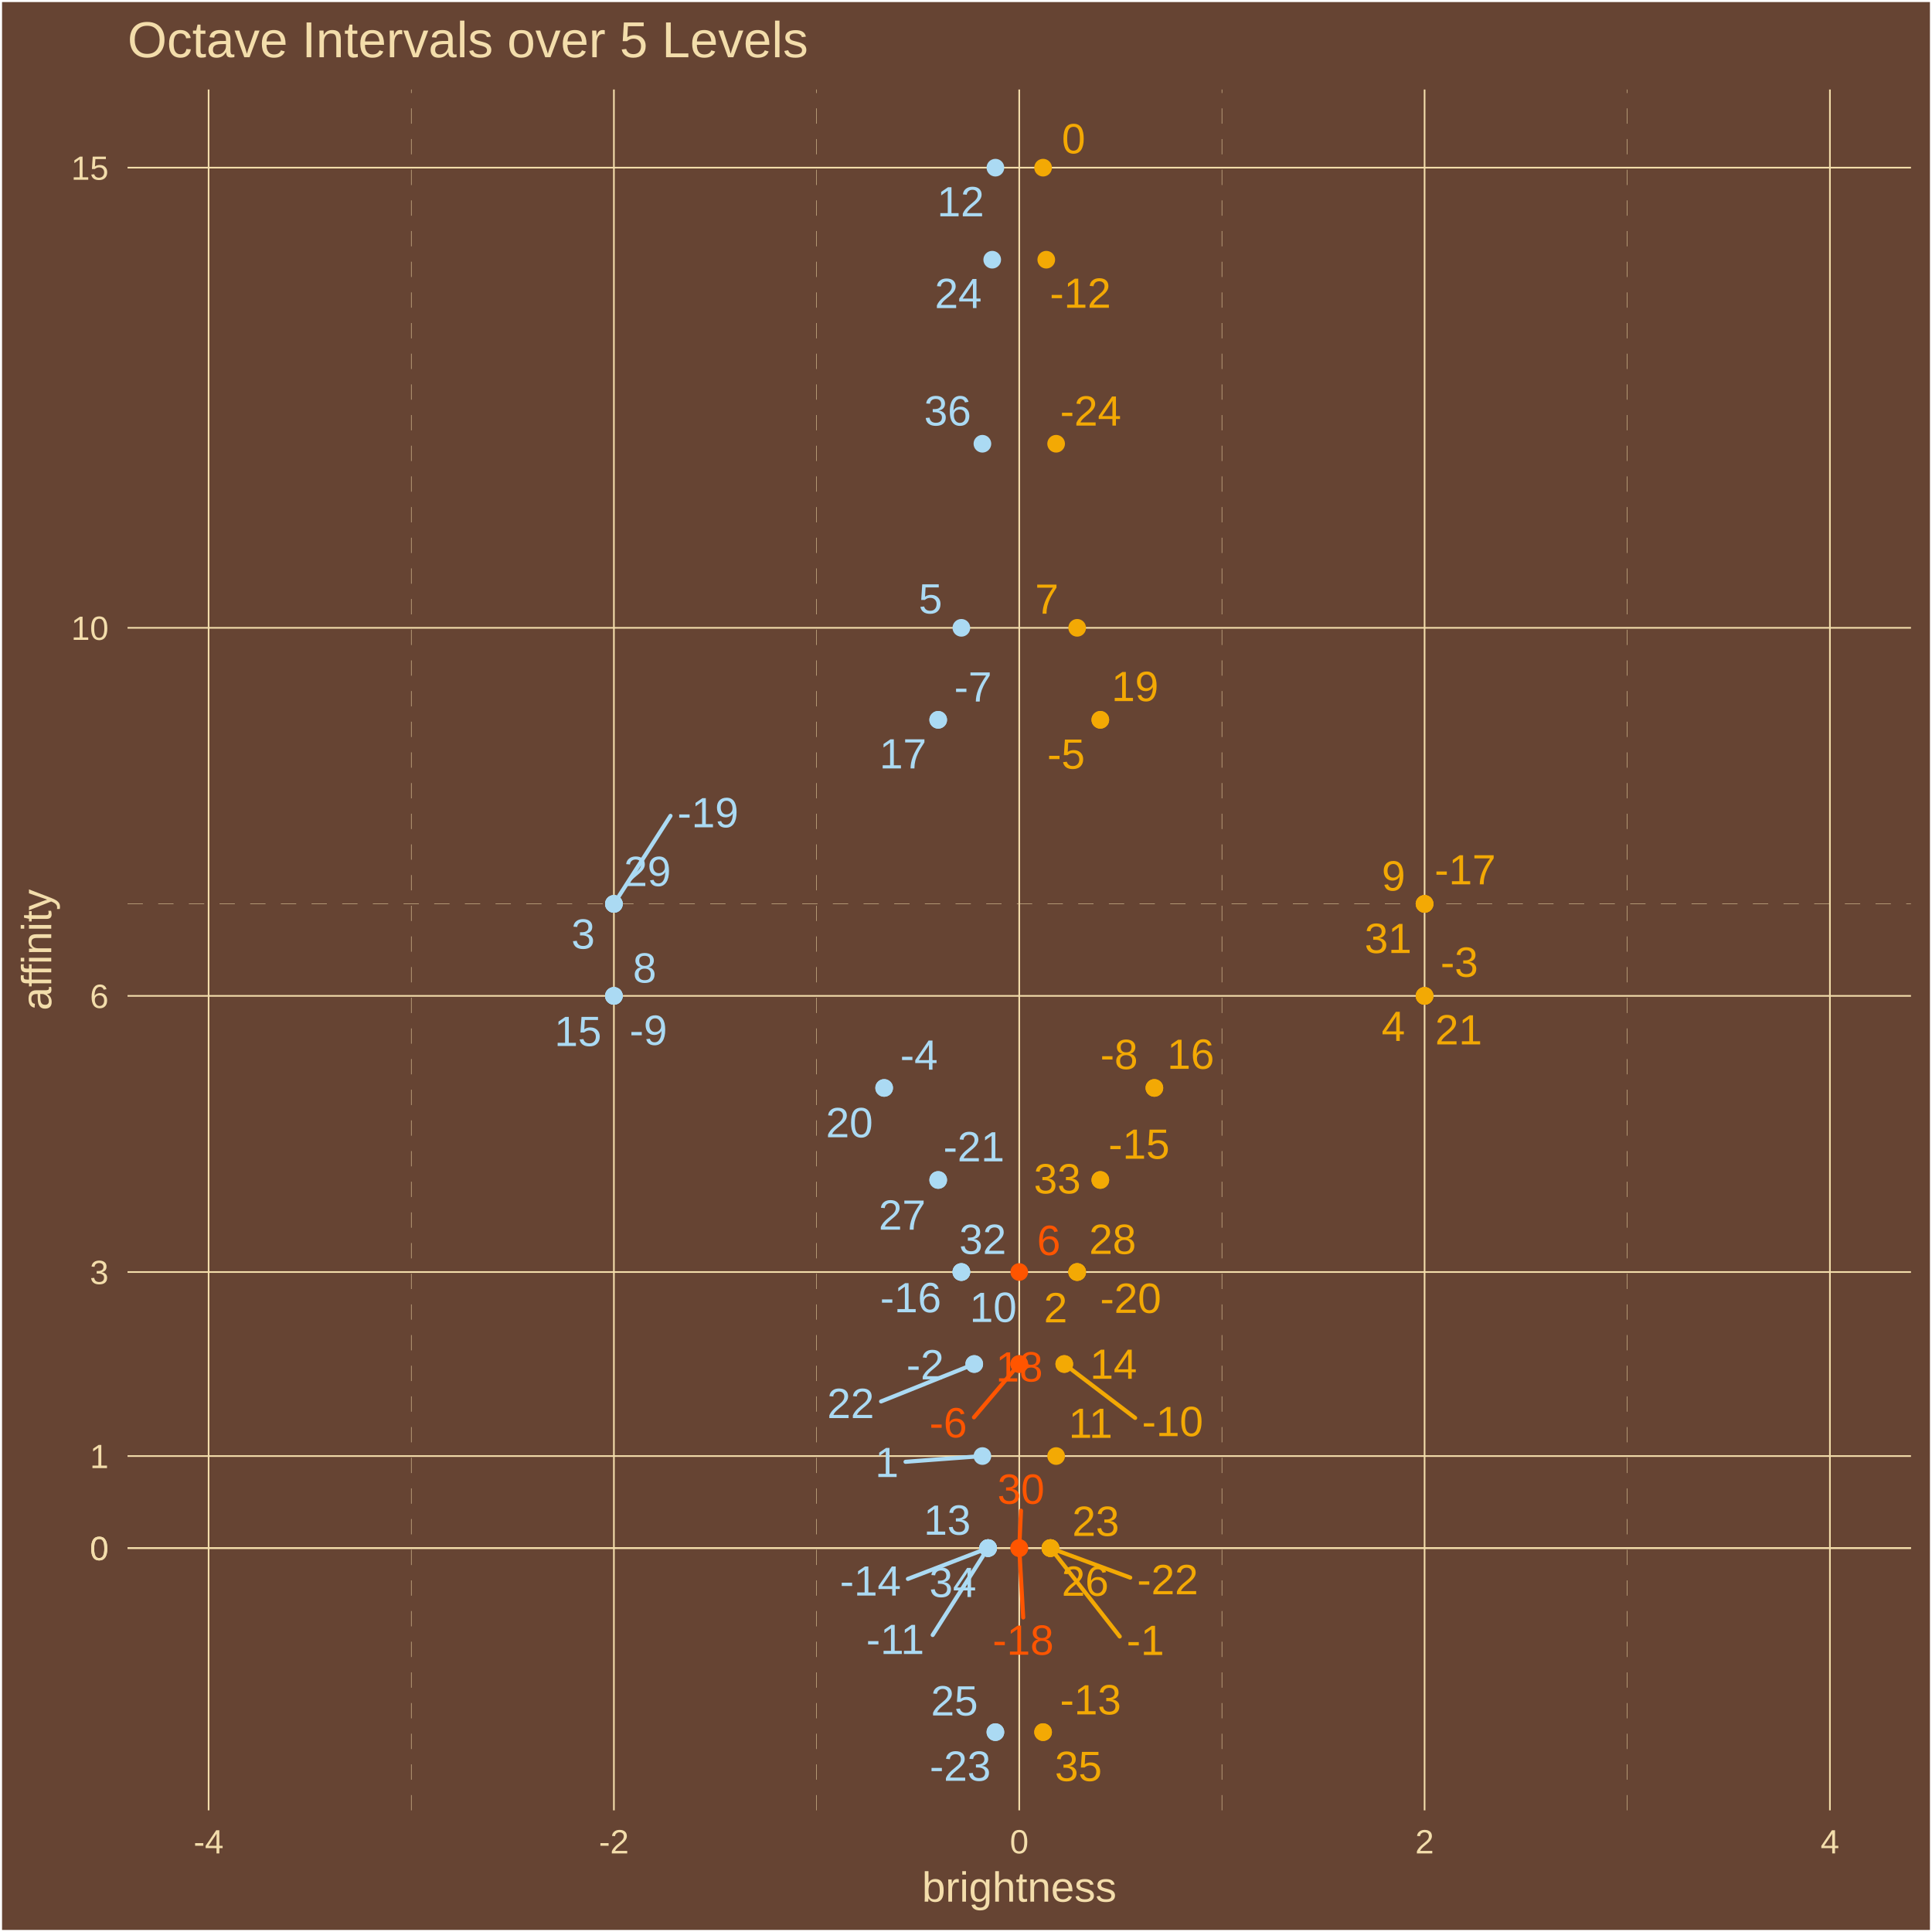
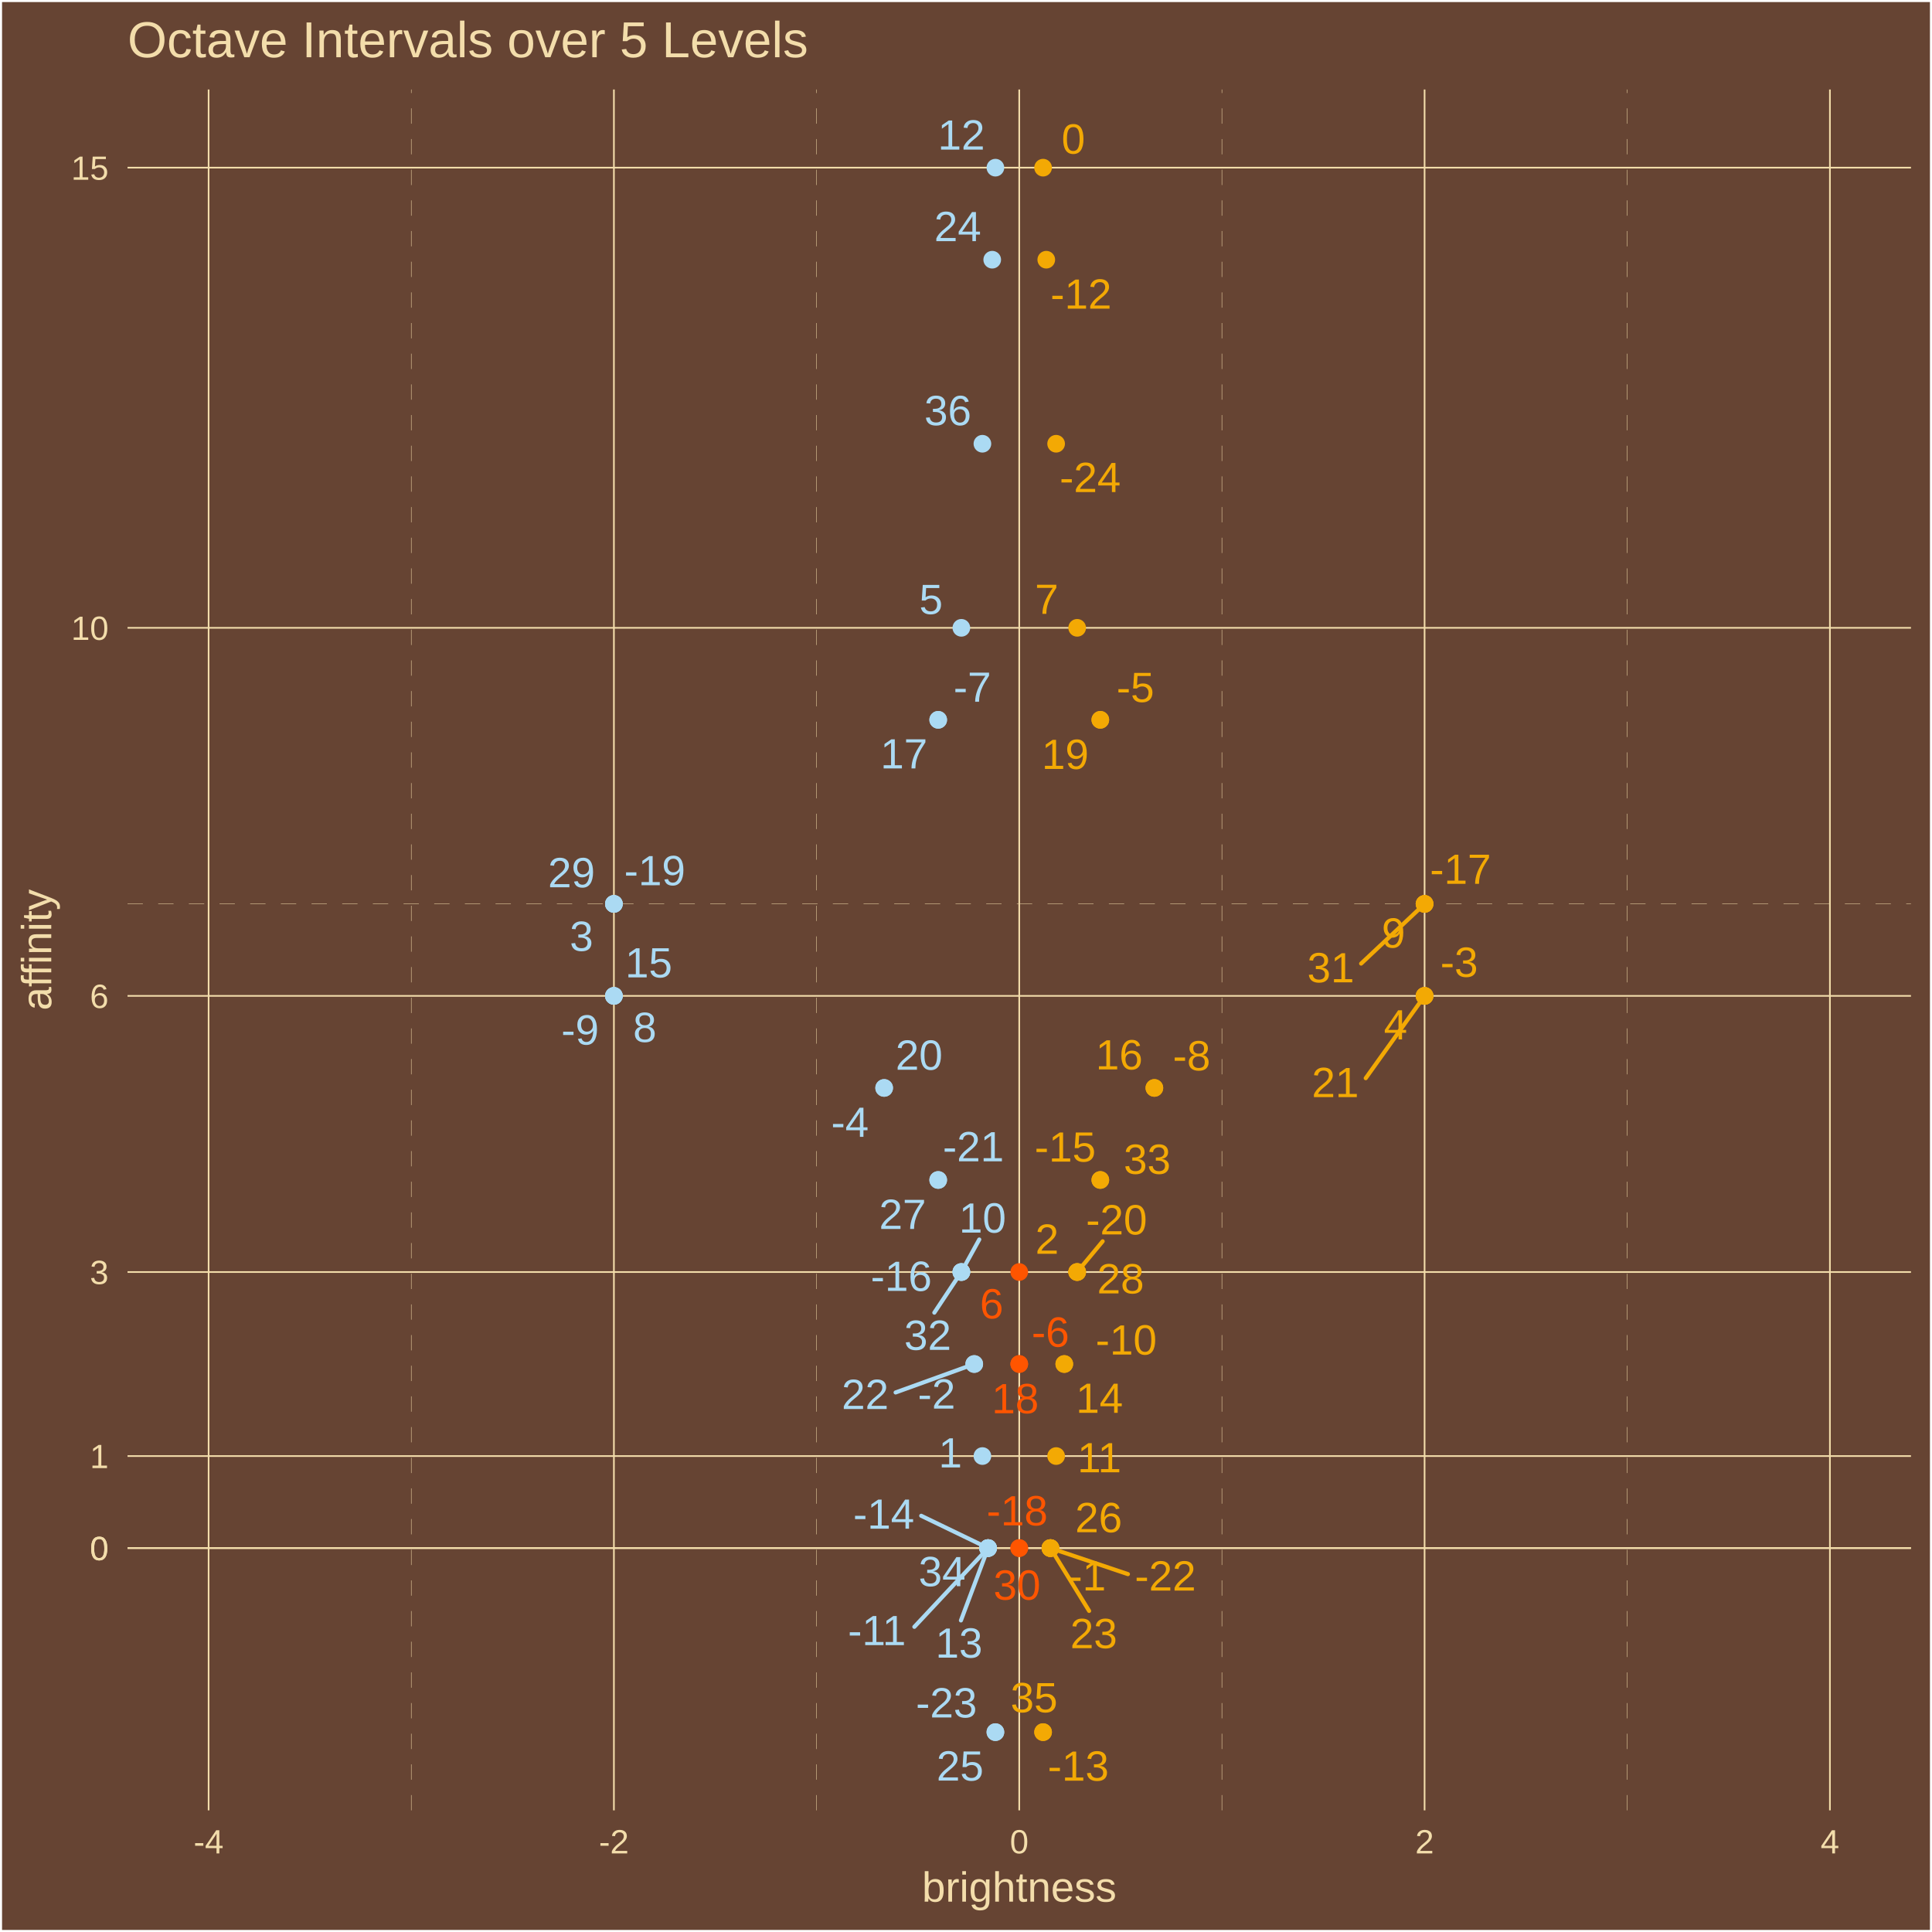
<svg xmlns="http://www.w3.org/2000/svg" class="svglite" width="504.00pt" height="504.00pt" viewBox="0 0 504.00 504.00">
  <defs>
    <style type="text/css">
    .svglite line, .svglite polyline, .svglite polygon, .svglite path, .svglite rect, .svglite circle {
      fill: none;
      stroke: #000000;
      stroke-linecap: round;
      stroke-linejoin: round;
      stroke-miterlimit: 10.00;
    }
    .svglite text {
      white-space: pre;
    }
  </style>
  </defs>
  <rect width="100%" height="100%" style="stroke: none; fill: #664433;" />
  <defs>
    <clipPath id="cpMC4wMHw1MDQuMDB8MC4wMHw1MDQuMDA=">
      <rect x="0.00" y="0.00" width="504.00" height="504.00" />
    </clipPath>
  </defs>
  <g clip-path="url(#cpMC4wMHw1MDQuMDB8MC4wMHw1MDQuMDA=)">
    <rect x="0.00" y="0" width="504.00" height="504.00" style="stroke-width: 1.07; stroke: #FFFFFF; fill: #664433;" />
  </g>
  <defs>
    <clipPath id="cpMzMuMjd8NDk4LjUyfDIzLjM0fDQ3Mi4yNw==">
      <rect x="33.27" y="23.34" width="465.25" height="448.93" />
    </clipPath>
  </defs>
  <g clip-path="url(#cpMzMuMjd8NDk4LjUyfDIzLjM0fDQ3Mi4yNw==)">
    <rect x="33.27" y="23.34" width="465.25" height="448.93" style="stroke-width: 1.07; stroke: none; fill: #664433;" />
    <polyline points="33.27,235.80 498.52,235.80 " style="stroke-width: 0.11; stroke: #F3DDAB; stroke-dasharray: 4.00,4.00; stroke-linecap: butt;" />
    <polyline points="107.29,472.27 107.29,23.34 " style="stroke-width: 0.11; stroke: #F3DDAB; stroke-dasharray: 4.00,4.00; stroke-linecap: butt;" />
    <polyline points="213.02,472.27 213.02,23.34 " style="stroke-width: 0.11; stroke: #F3DDAB; stroke-dasharray: 4.00,4.00; stroke-linecap: butt;" />
    <polyline points="318.76,472.27 318.76,23.34 " style="stroke-width: 0.11; stroke: #F3DDAB; stroke-dasharray: 4.00,4.00; stroke-linecap: butt;" />
    <polyline points="424.50,472.27 424.50,23.34 " style="stroke-width: 0.11; stroke: #F3DDAB; stroke-dasharray: 4.00,4.00; stroke-linecap: butt;" />
    <polyline points="33.27,403.85 498.52,403.85 " style="stroke-width: 0.43; stroke: #F3DDAB; stroke-linecap: butt;" />
    <polyline points="33.27,403.85 498.52,403.85 " style="stroke-width: 0.43; stroke: #F3DDAB; stroke-linecap: butt;" />
    <polyline points="33.27,379.84 498.52,379.84 " style="stroke-width: 0.43; stroke: #F3DDAB; stroke-linecap: butt;" />
    <polyline points="33.27,331.83 498.52,331.83 " style="stroke-width: 0.43; stroke: #F3DDAB; stroke-linecap: butt;" />
    <polyline points="33.27,259.80 498.52,259.80 " style="stroke-width: 0.43; stroke: #F3DDAB; stroke-linecap: butt;" />
    <polyline points="33.27,163.78 498.52,163.78 " style="stroke-width: 0.43; stroke: #F3DDAB; stroke-linecap: butt;" />
    <polyline points="33.27,43.74 498.52,43.74 " style="stroke-width: 0.43; stroke: #F3DDAB; stroke-linecap: butt;" />
    <polyline points="54.42,472.27 54.42,23.34 " style="stroke-width: 0.43; stroke: #F3DDAB; stroke-linecap: butt;" />
    <polyline points="160.15,472.27 160.15,23.34 " style="stroke-width: 0.43; stroke: #F3DDAB; stroke-linecap: butt;" />
    <polyline points="265.89,472.27 265.89,23.34 " style="stroke-width: 0.43; stroke: #F3DDAB; stroke-linecap: butt;" />
    <polyline points="371.63,472.27 371.63,23.34 " style="stroke-width: 0.43; stroke: #F3DDAB; stroke-linecap: butt;" />
    <polyline points="477.37,472.27 477.37,23.34 " style="stroke-width: 0.43; stroke: #F3DDAB; stroke-linecap: butt;" />
    <circle cx="275.51" cy="115.76" r="1.95" style="stroke-width: 0.71; stroke: #F3A904; fill: #F3A904;" />
    <circle cx="259.67" cy="451.86" r="1.95" style="stroke-width: 0.71; stroke: #ABDAF3; fill: #ABDAF3;" />
    <circle cx="274.03" cy="403.85" r="1.95" style="stroke-width: 0.71; stroke: #F3A904; fill: #F3A904;" />
    <circle cx="244.75" cy="307.82" r="1.95" style="stroke-width: 0.71; stroke: #ABDAF3; fill: #ABDAF3;" />
    <circle cx="281.00" cy="331.83" r="1.95" style="stroke-width: 0.71; stroke: #F3A904; fill: #F3A904;" />
    <circle cx="160.15" cy="235.80" r="1.95" style="stroke-width: 0.71; stroke: #ABDAF3; fill: #ABDAF3;" />
    <circle cx="265.89" cy="403.85" r="1.95" style="stroke-width: 0.71; stroke: #FF5500; fill: #FF5500;" />
    <circle cx="371.63" cy="235.80" r="1.95" style="stroke-width: 0.71; stroke: #F3A904; fill: #F3A904;" />
    <circle cx="250.79" cy="331.83" r="1.95" style="stroke-width: 0.71; stroke: #ABDAF3; fill: #ABDAF3;" />
    <circle cx="287.04" cy="307.82" r="1.95" style="stroke-width: 0.71; stroke: #F3A904; fill: #F3A904;" />
    <circle cx="257.76" cy="403.85" r="1.95" style="stroke-width: 0.71; stroke: #ABDAF3; fill: #ABDAF3;" />
    <circle cx="272.11" cy="451.86" r="1.95" style="stroke-width: 0.71; stroke: #F3A904; fill: #F3A904;" />
    <circle cx="272.94" cy="67.75" r="1.95" style="stroke-width: 0.71; stroke: #F3A904; fill: #F3A904;" />
    <circle cx="257.76" cy="403.85" r="1.95" style="stroke-width: 0.71; stroke: #ABDAF3; fill: #ABDAF3;" />
    <circle cx="277.64" cy="355.83" r="1.95" style="stroke-width: 0.71; stroke: #F3A904; fill: #F3A904;" />
    <circle cx="160.15" cy="259.80" r="1.95" style="stroke-width: 0.71; stroke: #ABDAF3; fill: #ABDAF3;" />
    <circle cx="301.14" cy="283.81" r="1.95" style="stroke-width: 0.71; stroke: #F3A904; fill: #F3A904;" />
    <circle cx="244.75" cy="187.78" r="1.95" style="stroke-width: 0.71; stroke: #ABDAF3; fill: #ABDAF3;" />
    <circle cx="265.89" cy="355.83" r="1.95" style="stroke-width: 0.71; stroke: #FF5500; fill: #FF5500;" />
    <circle cx="287.04" cy="187.78" r="1.95" style="stroke-width: 0.71; stroke: #F3A904; fill: #F3A904;" />
    <circle cx="230.65" cy="283.81" r="1.95" style="stroke-width: 0.71; stroke: #ABDAF3; fill: #ABDAF3;" />
    <circle cx="371.63" cy="259.80" r="1.95" style="stroke-width: 0.71; stroke: #F3A904; fill: #F3A904;" />
    <circle cx="254.15" cy="355.83" r="1.95" style="stroke-width: 0.71; stroke: #ABDAF3; fill: #ABDAF3;" />
    <circle cx="274.03" cy="403.85" r="1.95" style="stroke-width: 0.71; stroke: #F3A904; fill: #F3A904;" />
    <circle cx="272.11" cy="43.74" r="1.95" style="stroke-width: 0.71; stroke: #F3A904; fill: #F3A904;" />
    <circle cx="256.28" cy="379.84" r="1.95" style="stroke-width: 0.71; stroke: #ABDAF3; fill: #ABDAF3;" />
    <circle cx="281.00" cy="331.83" r="1.95" style="stroke-width: 0.71; stroke: #F3A904; fill: #F3A904;" />
    <circle cx="160.15" cy="235.80" r="1.95" style="stroke-width: 0.71; stroke: #ABDAF3; fill: #ABDAF3;" />
    <circle cx="371.63" cy="259.80" r="1.95" style="stroke-width: 0.71; stroke: #F3A904; fill: #F3A904;" />
    <circle cx="250.79" cy="163.78" r="1.95" style="stroke-width: 0.71; stroke: #ABDAF3; fill: #ABDAF3;" />
    <circle cx="265.89" cy="331.83" r="1.95" style="stroke-width: 0.71; stroke: #FF5500; fill: #FF5500;" />
    <circle cx="281.00" cy="163.78" r="1.95" style="stroke-width: 0.71; stroke: #F3A904; fill: #F3A904;" />
    <circle cx="160.15" cy="259.80" r="1.95" style="stroke-width: 0.71; stroke: #ABDAF3; fill: #ABDAF3;" />
    <circle cx="371.63" cy="235.80" r="1.95" style="stroke-width: 0.71; stroke: #F3A904; fill: #F3A904;" />
    <circle cx="250.79" cy="331.83" r="1.95" style="stroke-width: 0.71; stroke: #ABDAF3; fill: #ABDAF3;" />
    <circle cx="275.51" cy="379.84" r="1.95" style="stroke-width: 0.71; stroke: #F3A904; fill: #F3A904;" />
    <circle cx="259.67" cy="43.74" r="1.95" style="stroke-width: 0.71; stroke: #ABDAF3; fill: #ABDAF3;" />
    <circle cx="257.76" cy="403.85" r="1.95" style="stroke-width: 0.71; stroke: #ABDAF3; fill: #ABDAF3;" />
    <circle cx="277.64" cy="355.83" r="1.95" style="stroke-width: 0.71; stroke: #F3A904; fill: #F3A904;" />
    <circle cx="160.15" cy="259.80" r="1.95" style="stroke-width: 0.71; stroke: #ABDAF3; fill: #ABDAF3;" />
    <circle cx="301.14" cy="283.81" r="1.95" style="stroke-width: 0.71; stroke: #F3A904; fill: #F3A904;" />
    <circle cx="244.75" cy="187.78" r="1.95" style="stroke-width: 0.71; stroke: #ABDAF3; fill: #ABDAF3;" />
    <circle cx="265.89" cy="355.83" r="1.95" style="stroke-width: 0.71; stroke: #FF5500; fill: #FF5500;" />
    <circle cx="287.04" cy="187.78" r="1.95" style="stroke-width: 0.71; stroke: #F3A904; fill: #F3A904;" />
    <circle cx="230.65" cy="283.81" r="1.95" style="stroke-width: 0.71; stroke: #ABDAF3; fill: #ABDAF3;" />
    <circle cx="371.63" cy="259.80" r="1.95" style="stroke-width: 0.71; stroke: #F3A904; fill: #F3A904;" />
    <circle cx="254.15" cy="355.83" r="1.95" style="stroke-width: 0.71; stroke: #ABDAF3; fill: #ABDAF3;" />
    <circle cx="274.03" cy="403.85" r="1.95" style="stroke-width: 0.71; stroke: #F3A904; fill: #F3A904;" />
    <circle cx="258.84" cy="67.75" r="1.95" style="stroke-width: 0.71; stroke: #ABDAF3; fill: #ABDAF3;" />
    <circle cx="259.67" cy="451.86" r="1.95" style="stroke-width: 0.71; stroke: #ABDAF3; fill: #ABDAF3;" />
    <circle cx="274.03" cy="403.85" r="1.95" style="stroke-width: 0.71; stroke: #F3A904; fill: #F3A904;" />
    <circle cx="244.75" cy="307.82" r="1.95" style="stroke-width: 0.71; stroke: #ABDAF3; fill: #ABDAF3;" />
    <circle cx="281.00" cy="331.83" r="1.95" style="stroke-width: 0.71; stroke: #F3A904; fill: #F3A904;" />
    <circle cx="160.15" cy="235.80" r="1.95" style="stroke-width: 0.71; stroke: #ABDAF3; fill: #ABDAF3;" />
    <circle cx="265.89" cy="403.85" r="1.95" style="stroke-width: 0.71; stroke: #FF5500; fill: #FF5500;" />
    <circle cx="371.63" cy="235.80" r="1.95" style="stroke-width: 0.71; stroke: #F3A904; fill: #F3A904;" />
    <circle cx="250.79" cy="331.83" r="1.95" style="stroke-width: 0.71; stroke: #ABDAF3; fill: #ABDAF3;" />
    <circle cx="287.04" cy="307.82" r="1.95" style="stroke-width: 0.71; stroke: #F3A904; fill: #F3A904;" />
    <circle cx="257.76" cy="403.85" r="1.95" style="stroke-width: 0.71; stroke: #ABDAF3; fill: #ABDAF3;" />
    <circle cx="272.11" cy="451.86" r="1.95" style="stroke-width: 0.71; stroke: #F3A904; fill: #F3A904;" />
    <circle cx="256.28" cy="115.76" r="1.95" style="stroke-width: 0.71; stroke: #ABDAF3; fill: #ABDAF3;" />
-     <line x1="294.84" y1="411.55" x2="275.09" y2="404.24" style="stroke-width: 1.07; stroke: #F3A904;" />
-     <line x1="174.91" y1="212.83" x2="160.76" y2="234.86" style="stroke-width: 1.07; stroke: #ABDAF3;" />
-     <line x1="266.92" y1="421.95" x2="265.96" y2="404.95" style="stroke-width: 1.07; stroke: #FF5500;" />
-     <line x1="236.85" y1="411.89" x2="256.70" y2="404.25" style="stroke-width: 1.07; stroke: #ABDAF3;" />
-     <line x1="243.31" y1="426.52" x2="257.16" y2="404.78" style="stroke-width: 1.07; stroke: #ABDAF3;" />
-     <line x1="296.12" y1="369.89" x2="278.54" y2="356.51" style="stroke-width: 1.07; stroke: #F3A904;" />
-     <line x1="254.08" y1="369.74" x2="265.17" y2="356.68" style="stroke-width: 1.07; stroke: #FF5500;" />
-     <line x1="292.10" y1="426.91" x2="274.72" y2="404.72" style="stroke-width: 1.07; stroke: #F3A904;" />
-     <line x1="236.23" y1="381.34" x2="255.14" y2="379.92" style="stroke-width: 1.07; stroke: #ABDAF3;" />
-     <line x1="229.85" y1="365.59" x2="253.09" y2="356.26" style="stroke-width: 1.07; stroke: #ABDAF3;" />
-     <line x1="266.34" y1="394.09" x2="265.94" y2="402.75" style="stroke-width: 1.07; stroke: #FF5500;" />
-     <text x="284.53" y="111.02" text-anchor="middle" style="font-size: 11.04px;fill: #F3A904; font-family: &quot;Arial&quot;;" textLength="15.94px" lengthAdjust="spacingAndGlyphs">-24</text>
-     <text x="250.50" y="464.55" text-anchor="middle" style="font-size: 11.04px;fill: #ABDAF3; font-family: &quot;Arial&quot;;" textLength="15.94px" lengthAdjust="spacingAndGlyphs">-23</text>
-     <text x="304.61" y="415.89" text-anchor="middle" style="font-size: 11.04px;fill: #F3A904; font-family: &quot;Arial&quot;;" textLength="15.94px" lengthAdjust="spacingAndGlyphs">-22</text>
-     <text x="254.06" y="302.96" text-anchor="middle" style="font-size: 11.04px;fill: #ABDAF3; font-family: &quot;Arial&quot;;" textLength="15.94px" lengthAdjust="spacingAndGlyphs">-21</text>
-     <text x="294.96" y="342.49" text-anchor="middle" style="font-size: 11.04px;fill: #F3A904; font-family: &quot;Arial&quot;;" textLength="15.94px" lengthAdjust="spacingAndGlyphs">-20</text>
-     <text x="184.68" y="215.81" text-anchor="middle" style="font-size: 11.04px;fill: #ABDAF3; font-family: &quot;Arial&quot;;" textLength="15.94px" lengthAdjust="spacingAndGlyphs">-19</text>
-     <text x="266.92" y="431.67" text-anchor="middle" style="font-size: 11.04px;fill: #FF5500; font-family: &quot;Arial&quot;;" textLength="15.94px" lengthAdjust="spacingAndGlyphs">-18</text>
-     <text x="382.22" y="230.70" text-anchor="middle" style="font-size: 11.04px;fill: #F3A904; font-family: &quot;Arial&quot;;" textLength="15.94px" lengthAdjust="spacingAndGlyphs">-17</text>
-     <text x="237.57" y="342.33" text-anchor="middle" style="font-size: 11.04px;fill: #ABDAF3; font-family: &quot;Arial&quot;;" textLength="15.94px" lengthAdjust="spacingAndGlyphs">-16</text>
-     <text x="297.14" y="302.28" text-anchor="middle" style="font-size: 11.04px;fill: #F3A904; font-family: &quot;Arial&quot;;" textLength="15.94px" lengthAdjust="spacingAndGlyphs">-15</text>
-     <text x="227.08" y="416.24" text-anchor="middle" style="font-size: 11.04px;fill: #ABDAF3; font-family: &quot;Arial&quot;;" textLength="15.94px" lengthAdjust="spacingAndGlyphs">-14</text>
-     <text x="284.50" y="447.23" text-anchor="middle" style="font-size: 11.04px;fill: #F3A904; font-family: &quot;Arial&quot;;" textLength="15.94px" lengthAdjust="spacingAndGlyphs">-13</text>
-     <text x="281.84" y="80.30" text-anchor="middle" style="font-size: 11.04px;fill: #F3A904; font-family: &quot;Arial&quot;;" textLength="15.94px" lengthAdjust="spacingAndGlyphs">-12</text>
-     <text x="233.54" y="431.48" text-anchor="middle" style="font-size: 11.04px;fill: #ABDAF3; font-family: &quot;Arial&quot;;" textLength="15.94px" lengthAdjust="spacingAndGlyphs">-11</text>
-     <text x="305.89" y="374.64" text-anchor="middle" style="font-size: 11.04px;fill: #F3A904; font-family: &quot;Arial&quot;;" textLength="15.94px" lengthAdjust="spacingAndGlyphs">-10</text>
-     <text x="169.14" y="272.58" text-anchor="middle" style="font-size: 11.04px;fill: #ABDAF3; font-family: &quot;Arial&quot;;" textLength="9.81px" lengthAdjust="spacingAndGlyphs">-9</text>
-     <text x="291.94" y="278.89" text-anchor="middle" style="font-size: 11.04px;fill: #F3A904; font-family: &quot;Arial&quot;;" textLength="9.81px" lengthAdjust="spacingAndGlyphs">-8</text>
-     <text x="253.83" y="183.01" text-anchor="middle" style="font-size: 11.04px;fill: #ABDAF3; font-family: &quot;Arial&quot;;" textLength="9.81px" lengthAdjust="spacingAndGlyphs">-7</text>
-     <text x="247.37" y="374.97" text-anchor="middle" style="font-size: 11.04px;fill: #FF5500; font-family: &quot;Arial&quot;;" textLength="9.81px" lengthAdjust="spacingAndGlyphs">-6</text>
-     <text x="278.11" y="200.52" text-anchor="middle" style="font-size: 11.04px;fill: #F3A904; font-family: &quot;Arial&quot;;" textLength="9.81px" lengthAdjust="spacingAndGlyphs">-5</text>
-     <text x="239.74" y="279.04" text-anchor="middle" style="font-size: 11.04px;fill: #ABDAF3; font-family: &quot;Arial&quot;;" textLength="9.81px" lengthAdjust="spacingAndGlyphs">-4</text>
-     <text x="380.69" y="254.81" text-anchor="middle" style="font-size: 11.04px;fill: #F3A904; font-family: &quot;Arial&quot;;" textLength="9.81px" lengthAdjust="spacingAndGlyphs">-3</text>
-     <text x="241.37" y="359.84" text-anchor="middle" style="font-size: 11.04px;fill: #ABDAF3; font-family: &quot;Arial&quot;;" textLength="9.81px" lengthAdjust="spacingAndGlyphs">-2</text>
-     <text x="298.80" y="431.73" text-anchor="middle" style="font-size: 11.04px;fill: #F3A904; font-family: &quot;Arial&quot;;" textLength="9.81px" lengthAdjust="spacingAndGlyphs">-1</text>
-     <text x="280.06" y="40.00" text-anchor="middle" style="font-size: 11.04px;fill: #F3A904; font-family: &quot;Arial&quot;;" textLength="6.13px" lengthAdjust="spacingAndGlyphs">0</text>
-     <text x="231.36" y="385.31" text-anchor="middle" style="font-size: 11.04px;fill: #ABDAF3; font-family: &quot;Arial&quot;;" textLength="6.13px" lengthAdjust="spacingAndGlyphs">1</text>
-     <text x="275.38" y="344.96" text-anchor="middle" style="font-size: 11.04px;fill: #F3A904; font-family: &quot;Arial&quot;;" textLength="6.13px" lengthAdjust="spacingAndGlyphs">2</text>
-     <text x="152.12" y="247.48" text-anchor="middle" style="font-size: 11.04px;fill: #ABDAF3; font-family: &quot;Arial&quot;;" textLength="6.13px" lengthAdjust="spacingAndGlyphs">3</text>
-     <text x="363.48" y="271.54" text-anchor="middle" style="font-size: 11.04px;fill: #F3A904; font-family: &quot;Arial&quot;;" textLength="6.13px" lengthAdjust="spacingAndGlyphs">4</text>
-     <text x="242.73" y="160.02" text-anchor="middle" style="font-size: 11.04px;fill: #ABDAF3; font-family: &quot;Arial&quot;;" textLength="6.13px" lengthAdjust="spacingAndGlyphs">5</text>
-     <text x="273.59" y="327.40" text-anchor="middle" style="font-size: 11.04px;fill: #FF5500; font-family: &quot;Arial&quot;;" textLength="6.13px" lengthAdjust="spacingAndGlyphs">6</text>
-     <text x="273.08" y="160.09" text-anchor="middle" style="font-size: 11.04px;fill: #F3A904; font-family: &quot;Arial&quot;;" textLength="6.13px" lengthAdjust="spacingAndGlyphs">7</text>
-     <text x="168.17" y="256.33" text-anchor="middle" style="font-size: 11.04px;fill: #ABDAF3; font-family: &quot;Arial&quot;;" textLength="6.13px" lengthAdjust="spacingAndGlyphs">8</text>
-     <text x="363.53" y="232.31" text-anchor="middle" style="font-size: 11.04px;fill: #F3A904; font-family: &quot;Arial&quot;;" textLength="6.13px" lengthAdjust="spacingAndGlyphs">9</text>
-     <text x="259.10" y="344.85" text-anchor="middle" style="font-size: 11.04px;fill: #ABDAF3; font-family: &quot;Arial&quot;;" textLength="12.27px" lengthAdjust="spacingAndGlyphs">10</text>
-     <text x="284.50" y="375.10" text-anchor="middle" style="font-size: 11.04px;fill: #F3A904; font-family: &quot;Arial&quot;;" textLength="12.27px" lengthAdjust="spacingAndGlyphs">11</text>
-     <text x="250.60" y="56.43" text-anchor="middle" style="font-size: 11.04px;fill: #ABDAF3; font-family: &quot;Arial&quot;;" textLength="12.27px" lengthAdjust="spacingAndGlyphs">12</text>
-     <text x="247.11" y="400.36" text-anchor="middle" style="font-size: 11.04px;fill: #ABDAF3; font-family: &quot;Arial&quot;;" textLength="12.27px" lengthAdjust="spacingAndGlyphs">13</text>
-     <text x="290.48" y="359.69" text-anchor="middle" style="font-size: 11.04px;fill: #F3A904; font-family: &quot;Arial&quot;;" textLength="12.27px" lengthAdjust="spacingAndGlyphs">14</text>
-     <text x="150.77" y="272.87" text-anchor="middle" style="font-size: 11.04px;fill: #ABDAF3; font-family: &quot;Arial&quot;;" textLength="12.27px" lengthAdjust="spacingAndGlyphs">15</text>
-     <text x="310.62" y="278.82" text-anchor="middle" style="font-size: 11.04px;fill: #F3A904; font-family: &quot;Arial&quot;;" textLength="12.27px" lengthAdjust="spacingAndGlyphs">16</text>
-     <text x="235.56" y="200.46" text-anchor="middle" style="font-size: 11.04px;fill: #ABDAF3; font-family: &quot;Arial&quot;;" textLength="12.27px" lengthAdjust="spacingAndGlyphs">17</text>
-     <text x="265.91" y="360.39" text-anchor="middle" style="font-size: 11.04px;fill: #FF5500; font-family: &quot;Arial&quot;;" textLength="12.27px" lengthAdjust="spacingAndGlyphs">18</text>
-     <text x="296.09" y="182.89" text-anchor="middle" style="font-size: 11.04px;fill: #F3A904; font-family: &quot;Arial&quot;;" textLength="12.27px" lengthAdjust="spacingAndGlyphs">19</text>
-     <text x="221.58" y="296.68" text-anchor="middle" style="font-size: 11.04px;fill: #ABDAF3; font-family: &quot;Arial&quot;;" textLength="12.27px" lengthAdjust="spacingAndGlyphs">20</text>
-     <text x="380.51" y="272.46" text-anchor="middle" style="font-size: 11.04px;fill: #F3A904; font-family: &quot;Arial&quot;;" textLength="12.27px" lengthAdjust="spacingAndGlyphs">21</text>
-     <text x="221.92" y="369.93" text-anchor="middle" style="font-size: 11.04px;fill: #ABDAF3; font-family: &quot;Arial&quot;;" textLength="12.27px" lengthAdjust="spacingAndGlyphs">22</text>
-     <text x="285.84" y="400.67" text-anchor="middle" style="font-size: 11.04px;fill: #F3A904; font-family: &quot;Arial&quot;;" textLength="12.27px" lengthAdjust="spacingAndGlyphs">23</text>
-     <text x="249.98" y="80.37" text-anchor="middle" style="font-size: 11.04px;fill: #ABDAF3; font-family: &quot;Arial&quot;;" textLength="12.27px" lengthAdjust="spacingAndGlyphs">24</text>
-     <text x="248.98" y="447.51" text-anchor="middle" style="font-size: 11.04px;fill: #ABDAF3; font-family: &quot;Arial&quot;;" textLength="12.27px" lengthAdjust="spacingAndGlyphs">25</text>
-     <text x="283.09" y="416.30" text-anchor="middle" style="font-size: 11.04px;fill: #F3A904; font-family: &quot;Arial&quot;;" textLength="12.27px" lengthAdjust="spacingAndGlyphs">26</text>
-     <text x="235.35" y="320.79" text-anchor="middle" style="font-size: 11.04px;fill: #ABDAF3; font-family: &quot;Arial&quot;;" textLength="12.27px" lengthAdjust="spacingAndGlyphs">27</text>
-     <text x="290.25" y="327.11" text-anchor="middle" style="font-size: 11.04px;fill: #F3A904; font-family: &quot;Arial&quot;;" textLength="12.27px" lengthAdjust="spacingAndGlyphs">28</text>
-     <text x="168.89" y="231.14" text-anchor="middle" style="font-size: 11.04px;fill: #ABDAF3; font-family: &quot;Arial&quot;;" textLength="12.27px" lengthAdjust="spacingAndGlyphs">29</text>
-     <text x="266.34" y="392.29" text-anchor="middle" style="font-size: 11.04px;fill: #FF5500; font-family: &quot;Arial&quot;;" textLength="12.27px" lengthAdjust="spacingAndGlyphs">30</text>
-     <text x="362.12" y="248.61" text-anchor="middle" style="font-size: 11.04px;fill: #F3A904; font-family: &quot;Arial&quot;;" textLength="12.27px" lengthAdjust="spacingAndGlyphs">31</text>
-     <text x="256.37" y="327.12" text-anchor="middle" style="font-size: 11.04px;fill: #ABDAF3; font-family: &quot;Arial&quot;;" textLength="12.27px" lengthAdjust="spacingAndGlyphs">32</text>
-     <text x="275.82" y="311.33" text-anchor="middle" style="font-size: 11.04px;fill: #F3A904; font-family: &quot;Arial&quot;;" textLength="12.27px" lengthAdjust="spacingAndGlyphs">33</text>
-     <text x="248.56" y="416.62" text-anchor="middle" style="font-size: 11.04px;fill: #ABDAF3; font-family: &quot;Arial&quot;;" textLength="12.27px" lengthAdjust="spacingAndGlyphs">34</text>
-     <text x="281.32" y="464.61" text-anchor="middle" style="font-size: 11.04px;fill: #F3A904; font-family: &quot;Arial&quot;;" textLength="12.27px" lengthAdjust="spacingAndGlyphs">35</text>
-     <text x="247.21" y="110.99" text-anchor="middle" style="font-size: 11.04px;fill: #ABDAF3; font-family: &quot;Arial&quot;;" textLength="12.27px" lengthAdjust="spacingAndGlyphs">36</text>
+     <line x1="294.24" y1="410.64" x2="275.11" y2="404.21" style="stroke-width: 1.07; stroke: #F3A904;" />
+     <line x1="287.65" y1="323.82" x2="281.71" y2="330.97" style="stroke-width: 1.07; stroke: #F3A904;" />
+     <line x1="240.32" y1="395.42" x2="256.74" y2="403.35" style="stroke-width: 1.07; stroke: #ABDAF3;" />
+     <line x1="238.53" y1="424.39" x2="257.00" y2="404.66" style="stroke-width: 1.07; stroke: #ABDAF3;" />
+     <line x1="255.46" y1="323.35" x2="251.32" y2="330.85" style="stroke-width: 1.07; stroke: #ABDAF3;" />
+     <line x1="250.68" y1="422.72" x2="257.37" y2="404.88" style="stroke-width: 1.07; stroke: #ABDAF3;" />
+     <line x1="356.28" y1="281.26" x2="370.98" y2="260.71" style="stroke-width: 1.07; stroke: #F3A904;" />
+     <line x1="233.64" y1="363.25" x2="253.08" y2="356.22" style="stroke-width: 1.07; stroke: #ABDAF3;" />
+     <line x1="284.12" y1="420.24" x2="274.61" y2="404.79" style="stroke-width: 1.07; stroke: #F3A904;" />
+     <line x1="355.08" y1="251.37" x2="370.82" y2="236.57" style="stroke-width: 1.07; stroke: #F3A904;" />
+     <line x1="243.74" y1="342.43" x2="250.17" y2="332.75" style="stroke-width: 1.07; stroke: #ABDAF3;" />
+     <text x="284.40" y="128.37" text-anchor="middle" style="font-size: 11.04px;fill: #F3A904; font-family: &quot;Arial&quot;;" textLength="15.94px" lengthAdjust="spacingAndGlyphs">-24</text>
+     <text x="246.90" y="448.03" text-anchor="middle" style="font-size: 11.04px;fill: #ABDAF3; font-family: &quot;Arial&quot;;" textLength="15.94px" lengthAdjust="spacingAndGlyphs">-23</text>
+     <text x="304.01" y="414.93" text-anchor="middle" style="font-size: 11.04px;fill: #F3A904; font-family: &quot;Arial&quot;;" textLength="15.94px" lengthAdjust="spacingAndGlyphs">-22</text>
+     <text x="253.92" y="302.95" text-anchor="middle" style="font-size: 11.04px;fill: #ABDAF3; font-family: &quot;Arial&quot;;" textLength="15.94px" lengthAdjust="spacingAndGlyphs">-21</text>
+     <text x="291.27" y="322.02" text-anchor="middle" style="font-size: 11.04px;fill: #F3A904; font-family: &quot;Arial&quot;;" textLength="15.94px" lengthAdjust="spacingAndGlyphs">-20</text>
+     <text x="170.81" y="230.93" text-anchor="middle" style="font-size: 11.04px;fill: #ABDAF3; font-family: &quot;Arial&quot;;" textLength="15.94px" lengthAdjust="spacingAndGlyphs">-19</text>
+     <text x="265.36" y="397.92" text-anchor="middle" style="font-size: 11.04px;fill: #FF5500; font-family: &quot;Arial&quot;;" textLength="15.94px" lengthAdjust="spacingAndGlyphs">-18</text>
+     <text x="381.00" y="230.56" text-anchor="middle" style="font-size: 11.04px;fill: #F3A904; font-family: &quot;Arial&quot;;" textLength="15.94px" lengthAdjust="spacingAndGlyphs">-17</text>
+     <text x="235.12" y="336.76" text-anchor="middle" style="font-size: 11.04px;fill: #ABDAF3; font-family: &quot;Arial&quot;;" textLength="15.94px" lengthAdjust="spacingAndGlyphs">-16</text>
+     <text x="277.88" y="303.03" text-anchor="middle" style="font-size: 11.04px;fill: #F3A904; font-family: &quot;Arial&quot;;" textLength="15.94px" lengthAdjust="spacingAndGlyphs">-15</text>
+     <text x="230.55" y="398.79" text-anchor="middle" style="font-size: 11.04px;fill: #ABDAF3; font-family: &quot;Arial&quot;;" textLength="15.94px" lengthAdjust="spacingAndGlyphs">-14</text>
+     <text x="281.29" y="464.52" text-anchor="middle" style="font-size: 11.04px;fill: #F3A904; font-family: &quot;Arial&quot;;" textLength="15.94px" lengthAdjust="spacingAndGlyphs">-13</text>
+     <text x="282.01" y="80.52" text-anchor="middle" style="font-size: 11.04px;fill: #F3A904; font-family: &quot;Arial&quot;;" textLength="15.94px" lengthAdjust="spacingAndGlyphs">-12</text>
+     <text x="228.76" y="429.17" text-anchor="middle" style="font-size: 11.04px;fill: #ABDAF3; font-family: &quot;Arial&quot;;" textLength="15.94px" lengthAdjust="spacingAndGlyphs">-11</text>
+     <text x="293.79" y="353.36" text-anchor="middle" style="font-size: 11.04px;fill: #F3A904; font-family: &quot;Arial&quot;;" textLength="15.94px" lengthAdjust="spacingAndGlyphs">-10</text>
+     <text x="151.33" y="272.49" text-anchor="middle" style="font-size: 11.04px;fill: #ABDAF3; font-family: &quot;Arial&quot;;" textLength="9.81px" lengthAdjust="spacingAndGlyphs">-9</text>
+     <text x="310.87" y="279.23" text-anchor="middle" style="font-size: 11.04px;fill: #F3A904; font-family: &quot;Arial&quot;;" textLength="9.81px" lengthAdjust="spacingAndGlyphs">-8</text>
+     <text x="253.65" y="183.07" text-anchor="middle" style="font-size: 11.04px;fill: #ABDAF3; font-family: &quot;Arial&quot;;" textLength="9.81px" lengthAdjust="spacingAndGlyphs">-7</text>
+     <text x="274.03" y="351.32" text-anchor="middle" style="font-size: 11.04px;fill: #FF5500; font-family: &quot;Arial&quot;;" textLength="9.81px" lengthAdjust="spacingAndGlyphs">-6</text>
+     <text x="296.18" y="183.13" text-anchor="middle" style="font-size: 11.04px;fill: #F3A904; font-family: &quot;Arial&quot;;" textLength="9.81px" lengthAdjust="spacingAndGlyphs">-5</text>
+     <text x="221.73" y="296.57" text-anchor="middle" style="font-size: 11.04px;fill: #ABDAF3; font-family: &quot;Arial&quot;;" textLength="9.81px" lengthAdjust="spacingAndGlyphs">-4</text>
+     <text x="380.65" y="254.83" text-anchor="middle" style="font-size: 11.04px;fill: #F3A904; font-family: &quot;Arial&quot;;" textLength="9.81px" lengthAdjust="spacingAndGlyphs">-3</text>
+     <text x="244.33" y="367.47" text-anchor="middle" style="font-size: 11.04px;fill: #ABDAF3; font-family: &quot;Arial&quot;;" textLength="9.81px" lengthAdjust="spacingAndGlyphs">-2</text>
+     <text x="283.60" y="414.91" text-anchor="middle" style="font-size: 11.04px;fill: #F3A904; font-family: &quot;Arial&quot;;" textLength="9.81px" lengthAdjust="spacingAndGlyphs">-1</text>
+     <text x="279.99" y="40.08" text-anchor="middle" style="font-size: 11.04px;fill: #F3A904; font-family: &quot;Arial&quot;;" textLength="6.13px" lengthAdjust="spacingAndGlyphs">0</text>
+     <text x="247.91" y="382.81" text-anchor="middle" style="font-size: 11.04px;fill: #ABDAF3; font-family: &quot;Arial&quot;;" textLength="6.13px" lengthAdjust="spacingAndGlyphs">1</text>
+     <text x="273.14" y="327.07" text-anchor="middle" style="font-size: 11.04px;fill: #F3A904; font-family: &quot;Arial&quot;;" textLength="6.13px" lengthAdjust="spacingAndGlyphs">2</text>
+     <text x="151.69" y="248.06" text-anchor="middle" style="font-size: 11.04px;fill: #ABDAF3; font-family: &quot;Arial&quot;;" textLength="6.13px" lengthAdjust="spacingAndGlyphs">3</text>
+     <text x="364.07" y="271.15" text-anchor="middle" style="font-size: 11.04px;fill: #F3A904; font-family: &quot;Arial&quot;;" textLength="6.13px" lengthAdjust="spacingAndGlyphs">4</text>
+     <text x="242.87" y="160.18" text-anchor="middle" style="font-size: 11.04px;fill: #ABDAF3; font-family: &quot;Arial&quot;;" textLength="6.13px" lengthAdjust="spacingAndGlyphs">5</text>
+     <text x="258.68" y="343.94" text-anchor="middle" style="font-size: 11.04px;fill: #FF5500; font-family: &quot;Arial&quot;;" textLength="6.13px" lengthAdjust="spacingAndGlyphs">6</text>
+     <text x="273.04" y="160.14" text-anchor="middle" style="font-size: 11.04px;fill: #F3A904; font-family: &quot;Arial&quot;;" textLength="6.13px" lengthAdjust="spacingAndGlyphs">7</text>
+     <text x="168.21" y="271.82" text-anchor="middle" style="font-size: 11.04px;fill: #ABDAF3; font-family: &quot;Arial&quot;;" textLength="6.13px" lengthAdjust="spacingAndGlyphs">8</text>
+     <text x="363.51" y="247.21" text-anchor="middle" style="font-size: 11.04px;fill: #F3A904; font-family: &quot;Arial&quot;;" textLength="6.13px" lengthAdjust="spacingAndGlyphs">9</text>
+     <text x="256.31" y="321.55" text-anchor="middle" style="font-size: 11.04px;fill: #ABDAF3; font-family: &quot;Arial&quot;;" textLength="12.27px" lengthAdjust="spacingAndGlyphs">10</text>
+     <text x="286.79" y="384.07" text-anchor="middle" style="font-size: 11.04px;fill: #F3A904; font-family: &quot;Arial&quot;;" textLength="12.27px" lengthAdjust="spacingAndGlyphs">11</text>
+     <text x="250.79" y="39.02" text-anchor="middle" style="font-size: 11.04px;fill: #ABDAF3; font-family: &quot;Arial&quot;;" textLength="12.27px" lengthAdjust="spacingAndGlyphs">12</text>
+     <text x="250.17" y="432.43" text-anchor="middle" style="font-size: 11.04px;fill: #ABDAF3; font-family: &quot;Arial&quot;;" textLength="12.27px" lengthAdjust="spacingAndGlyphs">13</text>
+     <text x="286.82" y="368.57" text-anchor="middle" style="font-size: 11.04px;fill: #F3A904; font-family: &quot;Arial&quot;;" textLength="12.27px" lengthAdjust="spacingAndGlyphs">14</text>
+     <text x="169.23" y="254.97" text-anchor="middle" style="font-size: 11.04px;fill: #ABDAF3; font-family: &quot;Arial&quot;;" textLength="12.27px" lengthAdjust="spacingAndGlyphs">15</text>
+     <text x="291.97" y="278.98" text-anchor="middle" style="font-size: 11.04px;fill: #F3A904; font-family: &quot;Arial&quot;;" textLength="12.27px" lengthAdjust="spacingAndGlyphs">16</text>
+     <text x="235.81" y="200.45" text-anchor="middle" style="font-size: 11.04px;fill: #ABDAF3; font-family: &quot;Arial&quot;;" textLength="12.27px" lengthAdjust="spacingAndGlyphs">17</text>
+     <text x="264.85" y="368.67" text-anchor="middle" style="font-size: 11.04px;fill: #FF5500; font-family: &quot;Arial&quot;;" textLength="12.27px" lengthAdjust="spacingAndGlyphs">18</text>
+     <text x="277.88" y="200.59" text-anchor="middle" style="font-size: 11.04px;fill: #F3A904; font-family: &quot;Arial&quot;;" textLength="12.27px" lengthAdjust="spacingAndGlyphs">19</text>
+     <text x="239.75" y="279.06" text-anchor="middle" style="font-size: 11.04px;fill: #ABDAF3; font-family: &quot;Arial&quot;;" textLength="12.27px" lengthAdjust="spacingAndGlyphs">20</text>
+     <text x="348.34" y="286.20" text-anchor="middle" style="font-size: 11.04px;fill: #F3A904; font-family: &quot;Arial&quot;;" textLength="12.27px" lengthAdjust="spacingAndGlyphs">21</text>
+     <text x="225.70" y="367.57" text-anchor="middle" style="font-size: 11.04px;fill: #ABDAF3; font-family: &quot;Arial&quot;;" textLength="12.27px" lengthAdjust="spacingAndGlyphs">22</text>
+     <text x="285.32" y="429.95" text-anchor="middle" style="font-size: 11.04px;fill: #F3A904; font-family: &quot;Arial&quot;;" textLength="12.27px" lengthAdjust="spacingAndGlyphs">23</text>
+     <text x="249.84" y="62.91" text-anchor="middle" style="font-size: 11.04px;fill: #ABDAF3; font-family: &quot;Arial&quot;;" textLength="12.27px" lengthAdjust="spacingAndGlyphs">24</text>
+     <text x="250.45" y="464.50" text-anchor="middle" style="font-size: 11.04px;fill: #ABDAF3; font-family: &quot;Arial&quot;;" textLength="12.27px" lengthAdjust="spacingAndGlyphs">25</text>
+     <text x="286.60" y="399.71" text-anchor="middle" style="font-size: 11.04px;fill: #F3A904; font-family: &quot;Arial&quot;;" textLength="12.27px" lengthAdjust="spacingAndGlyphs">26</text>
+     <text x="235.46" y="320.59" text-anchor="middle" style="font-size: 11.04px;fill: #ABDAF3; font-family: &quot;Arial&quot;;" textLength="12.27px" lengthAdjust="spacingAndGlyphs">27</text>
+     <text x="292.33" y="337.41" text-anchor="middle" style="font-size: 11.04px;fill: #F3A904; font-family: &quot;Arial&quot;;" textLength="12.27px" lengthAdjust="spacingAndGlyphs">28</text>
+     <text x="149.08" y="231.47" text-anchor="middle" style="font-size: 11.04px;fill: #ABDAF3; font-family: &quot;Arial&quot;;" textLength="12.27px" lengthAdjust="spacingAndGlyphs">29</text>
+     <text x="265.30" y="417.31" text-anchor="middle" style="font-size: 11.04px;fill: #FF5500; font-family: &quot;Arial&quot;;" textLength="12.27px" lengthAdjust="spacingAndGlyphs">30</text>
+     <text x="347.15" y="256.26" text-anchor="middle" style="font-size: 11.04px;fill: #F3A904; font-family: &quot;Arial&quot;;" textLength="12.27px" lengthAdjust="spacingAndGlyphs">31</text>
+     <text x="242.02" y="352.14" text-anchor="middle" style="font-size: 11.04px;fill: #ABDAF3; font-family: &quot;Arial&quot;;" textLength="12.27px" lengthAdjust="spacingAndGlyphs">32</text>
+     <text x="299.27" y="306.23" text-anchor="middle" style="font-size: 11.04px;fill: #F3A904; font-family: &quot;Arial&quot;;" textLength="12.27px" lengthAdjust="spacingAndGlyphs">33</text>
+     <text x="245.77" y="413.79" text-anchor="middle" style="font-size: 11.04px;fill: #ABDAF3; font-family: &quot;Arial&quot;;" textLength="12.27px" lengthAdjust="spacingAndGlyphs">34</text>
+     <text x="269.75" y="446.68" text-anchor="middle" style="font-size: 11.04px;fill: #F3A904; font-family: &quot;Arial&quot;;" textLength="12.27px" lengthAdjust="spacingAndGlyphs">35</text>
+     <text x="247.26" y="110.92" text-anchor="middle" style="font-size: 11.04px;fill: #ABDAF3; font-family: &quot;Arial&quot;;" textLength="12.27px" lengthAdjust="spacingAndGlyphs">36</text>
  </g>
  <g clip-path="url(#cpMC4wMHw1MDQuMDB8MC4wMHw1MDQuMDA=)">
    <text x="28.34" y="407.00" text-anchor="end" style="font-size: 8.80px;fill: #F3DDAB; font-family: &quot;Arial&quot;;" textLength="4.90px" lengthAdjust="spacingAndGlyphs">0</text>
    <text x="28.34" y="407.00" text-anchor="end" style="font-size: 8.80px;fill: #F3DDAB; font-family: &quot;Arial&quot;;" textLength="4.90px" lengthAdjust="spacingAndGlyphs">0</text>
    <text x="28.34" y="382.99" text-anchor="end" style="font-size: 8.80px;fill: #F3DDAB; font-family: &quot;Arial&quot;;" textLength="4.90px" lengthAdjust="spacingAndGlyphs">1</text>
    <text x="28.34" y="334.98" text-anchor="end" style="font-size: 8.80px;fill: #F3DDAB; font-family: &quot;Arial&quot;;" textLength="4.90px" lengthAdjust="spacingAndGlyphs">3</text>
    <text x="28.34" y="262.96" text-anchor="end" style="font-size: 8.80px;fill: #F3DDAB; font-family: &quot;Arial&quot;;" textLength="4.90px" lengthAdjust="spacingAndGlyphs">6</text>
    <text x="28.34" y="166.93" text-anchor="end" style="font-size: 8.80px;fill: #F3DDAB; font-family: &quot;Arial&quot;;" textLength="9.79px" lengthAdjust="spacingAndGlyphs">10</text>
    <text x="28.34" y="46.90" text-anchor="end" style="font-size: 8.80px;fill: #F3DDAB; font-family: &quot;Arial&quot;;" textLength="9.79px" lengthAdjust="spacingAndGlyphs">15</text>
    <text x="54.42" y="483.50" text-anchor="middle" style="font-size: 8.80px;fill: #F3DDAB; font-family: &quot;Arial&quot;;" textLength="7.83px" lengthAdjust="spacingAndGlyphs">-4</text>
    <text x="160.15" y="483.50" text-anchor="middle" style="font-size: 8.80px;fill: #F3DDAB; font-family: &quot;Arial&quot;;" textLength="7.83px" lengthAdjust="spacingAndGlyphs">-2</text>
    <text x="265.89" y="483.50" text-anchor="middle" style="font-size: 8.80px;fill: #F3DDAB; font-family: &quot;Arial&quot;;" textLength="4.90px" lengthAdjust="spacingAndGlyphs">0</text>
    <text x="371.63" y="483.50" text-anchor="middle" style="font-size: 8.80px;fill: #F3DDAB; font-family: &quot;Arial&quot;;" textLength="4.90px" lengthAdjust="spacingAndGlyphs">2</text>
    <text x="477.37" y="483.50" text-anchor="middle" style="font-size: 8.80px;fill: #F3DDAB; font-family: &quot;Arial&quot;;" textLength="4.90px" lengthAdjust="spacingAndGlyphs">4</text>
    <text x="265.89" y="496.09" text-anchor="middle" style="font-size: 11.00px;fill: #F3DDAB; font-family: &quot;Arial&quot;;" textLength="50.76px" lengthAdjust="spacingAndGlyphs">brightness</text>
    <text transform="translate(13.37,247.80) rotate(-90)" text-anchor="middle" style="font-size: 11.00px;fill: #F3DDAB; font-family: &quot;Arial&quot;;" textLength="31.78px" lengthAdjust="spacingAndGlyphs">affinity</text>
    <text x="33.27" y="14.94" style="font-size: 13.20px;fill: #F3DDAB; font-family: &quot;Arial&quot;;" textLength="177.43px" lengthAdjust="spacingAndGlyphs">Octave Intervals over 5 Levels</text>
  </g>
</svg>
